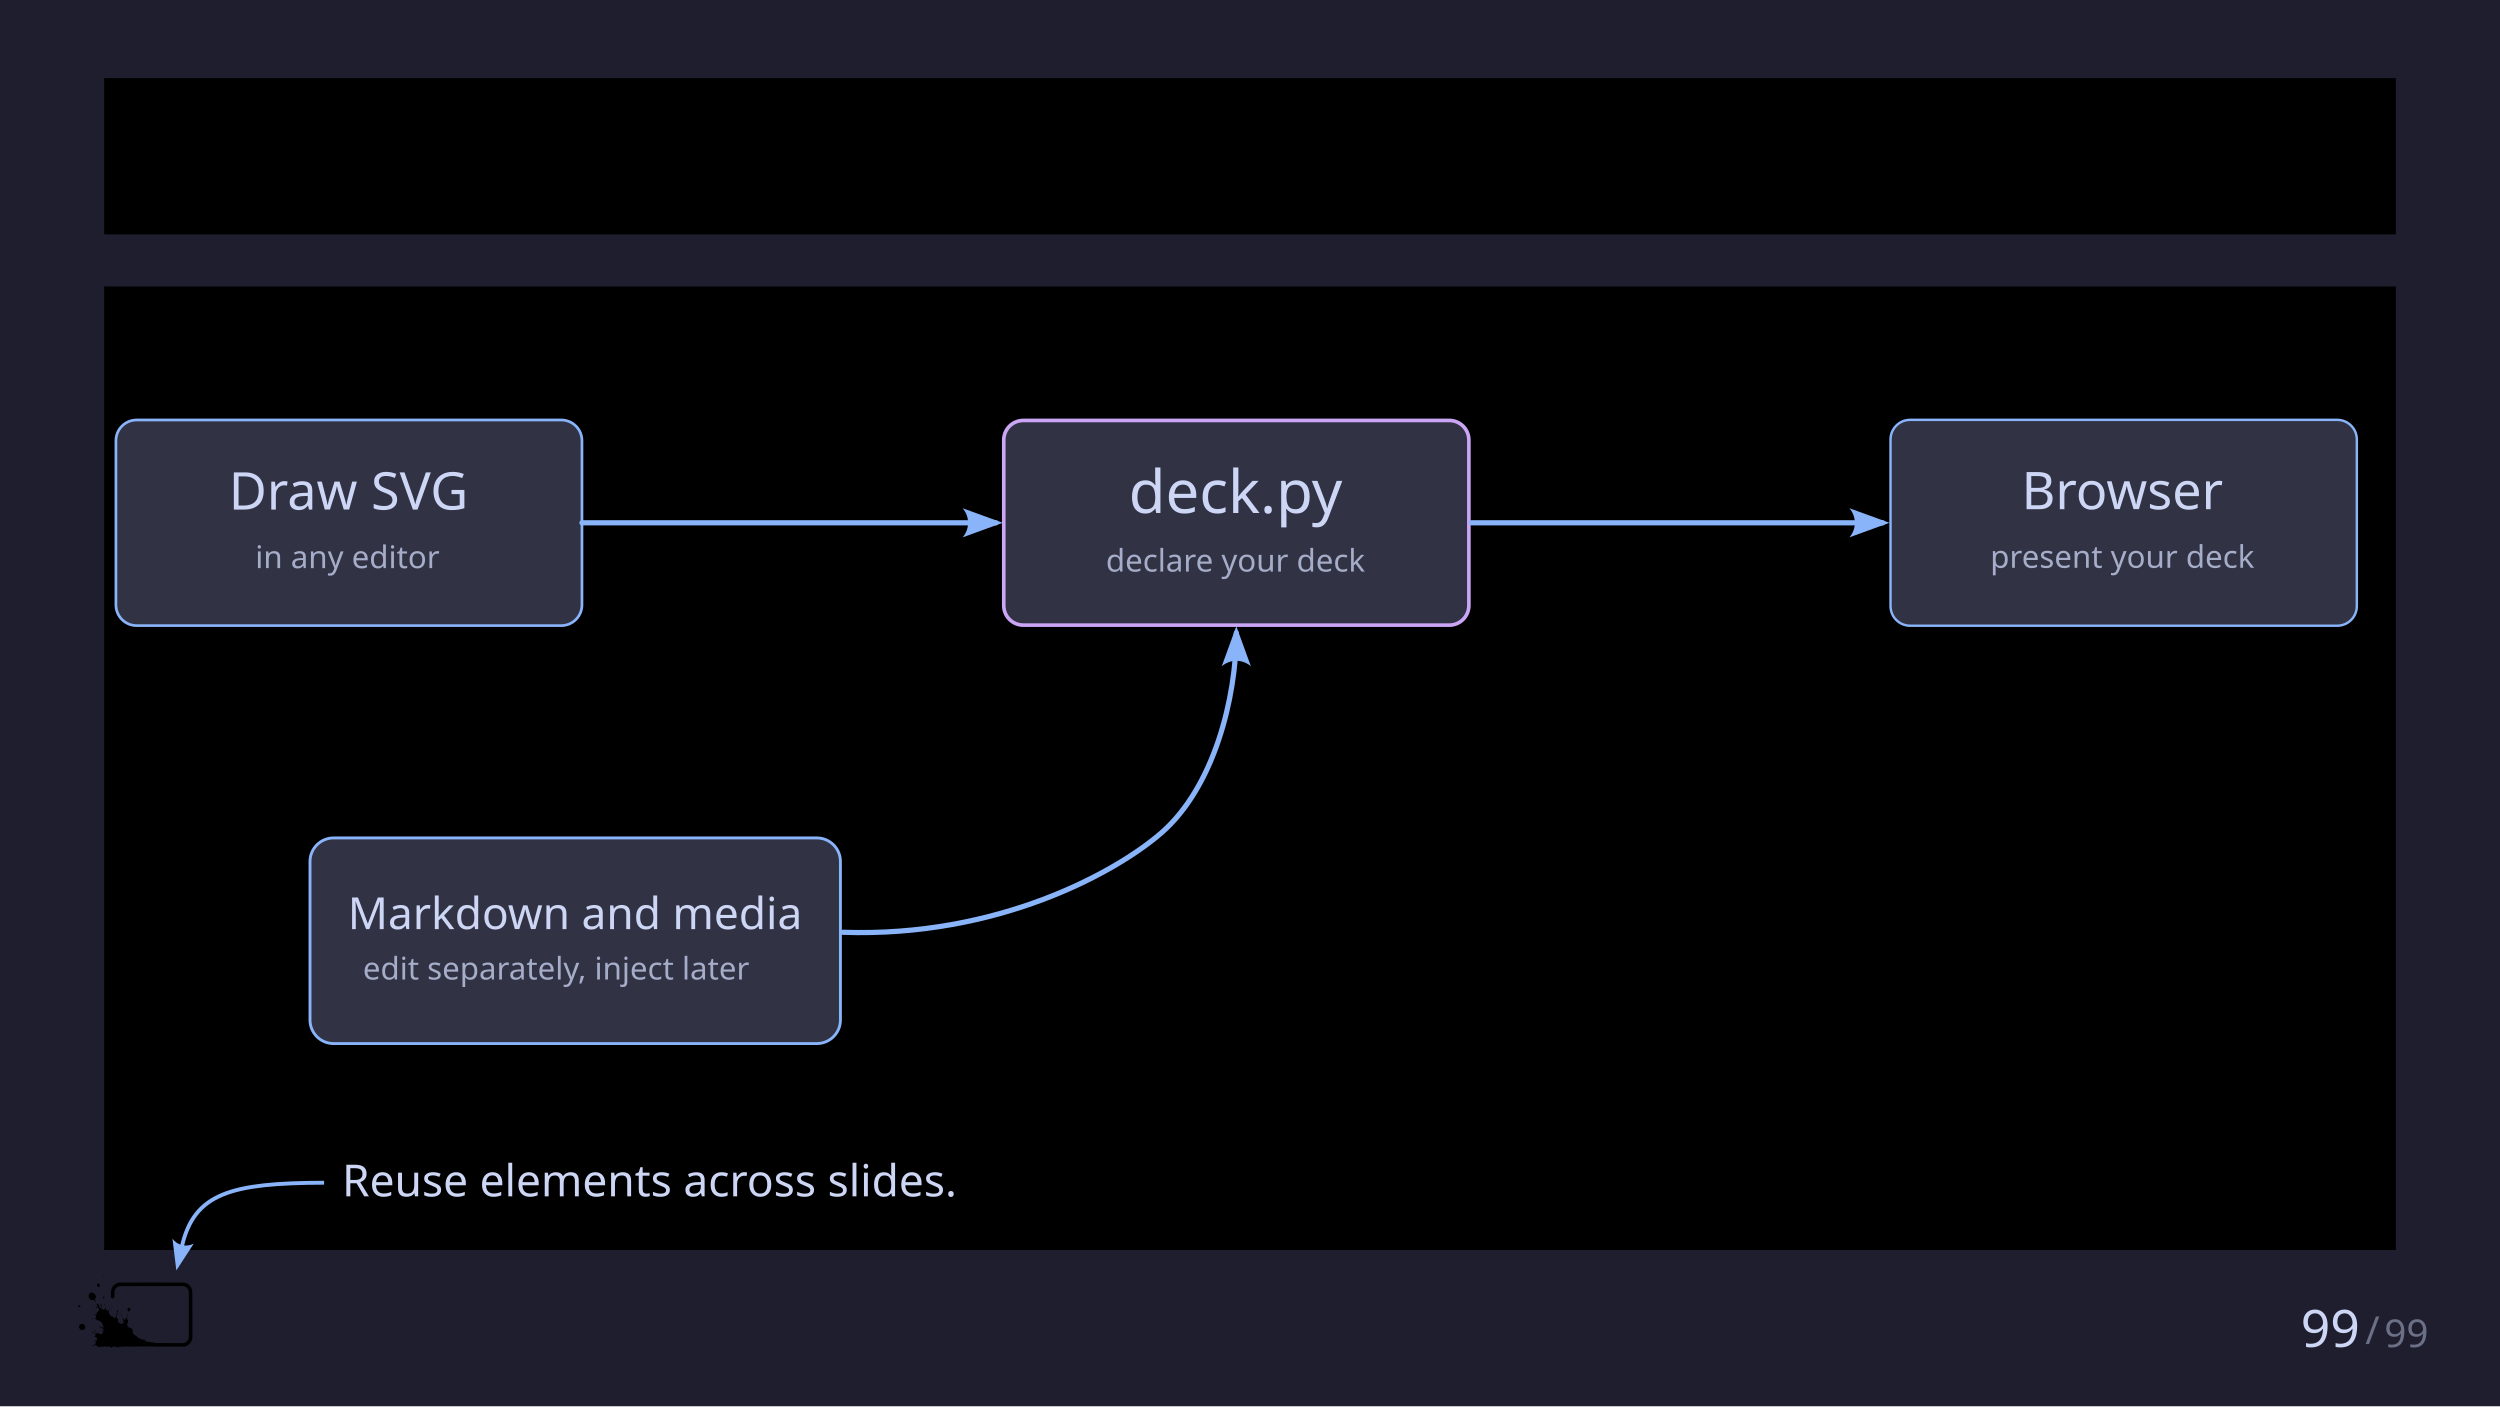
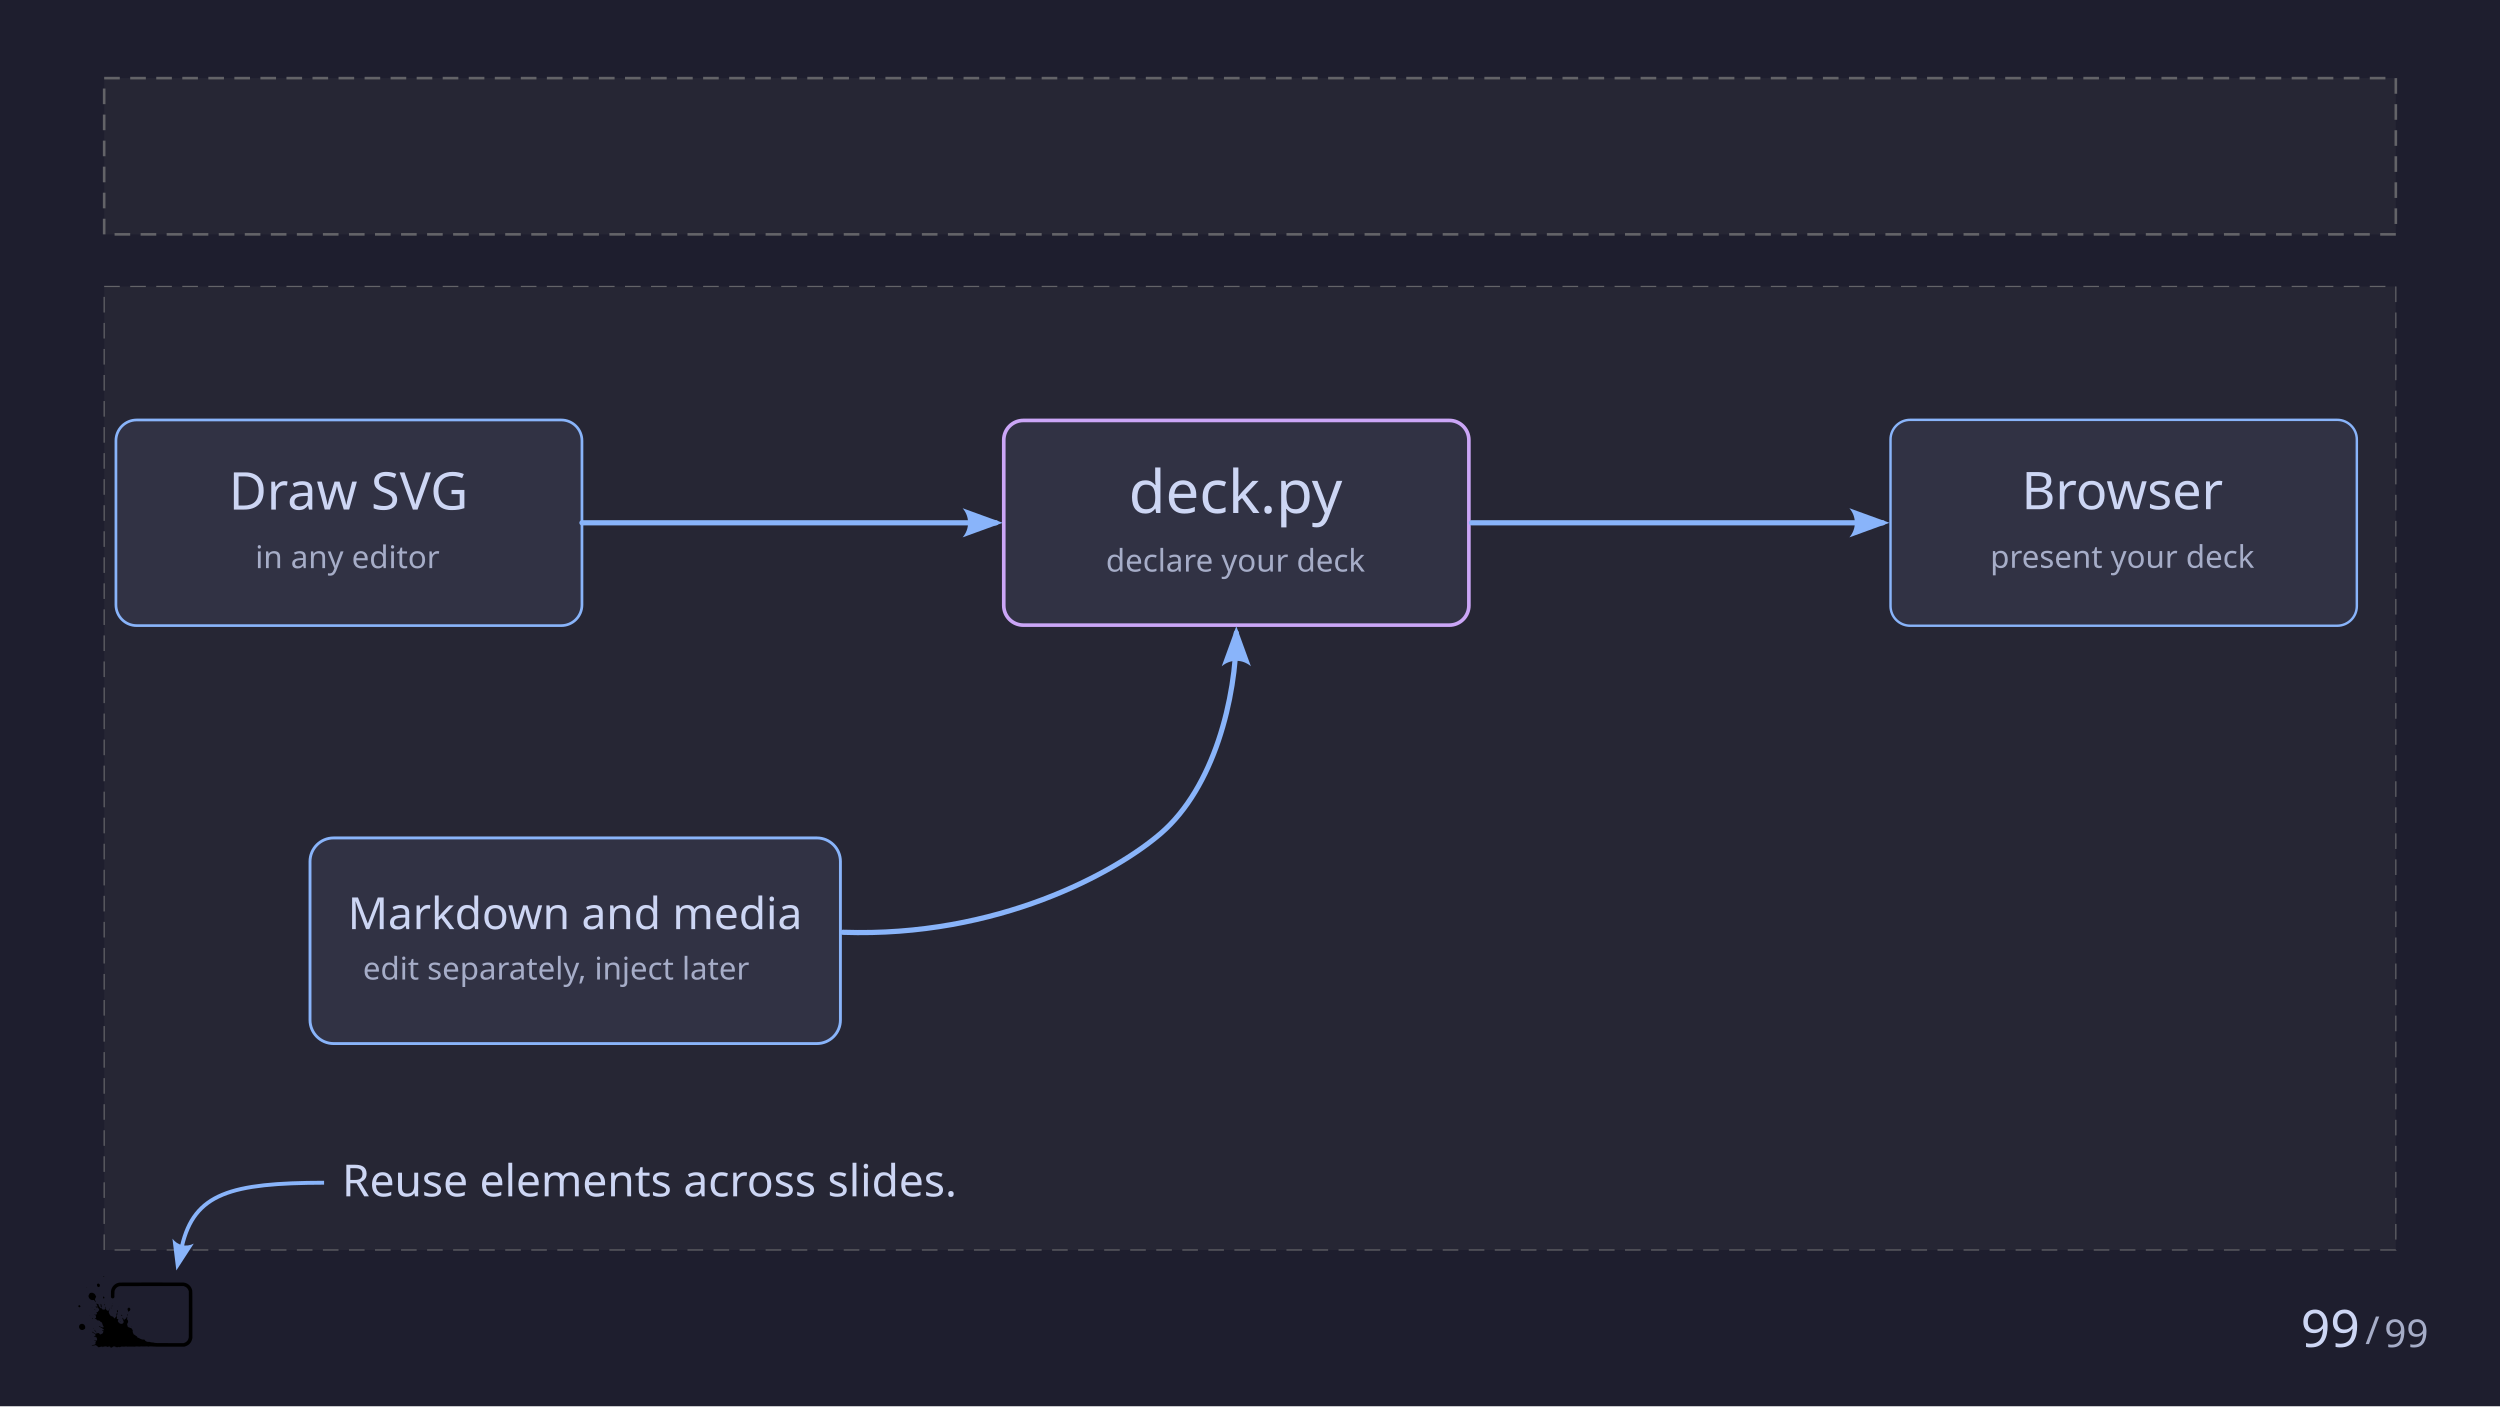
<svg xmlns="http://www.w3.org/2000/svg" xmlns:ns1="urn:inkflow" ns1:parent="content" viewBox="0 0 1920 1080" width="1920" height="1080" version="1.1" id="svg13">
  <g ns1:layout-src="./base" ns1:layout-hash="0e0184e9">
    <defs />
    <rect width="1920" height="1080" class="inkflow-fill-bg" />
  </g>
-   <g ns1:layout-src="./numbered" ns1:layout-hash="6a4a92fb">
+   <g ns1:layout-src="./numbered" ns1:layout-hash="fec6fc73">
    <defs />
    <text id="zone-slide-number" x="1812.359" y="1034.438" class="inkflow-fill-text-muted inkflow-fill-text inkflow-fill-code-text" text-anchor="end" font-size="39.664px" font-family="sans-serif" style="stroke-width: 1.417">99</text>
-     <text id="zone-slide-total" x="1831.157" y="1034.58" class="inkflow-fill-text-muted inkflow-fill-grey" font-size="29.64px" font-family="sans-serif" style="stroke-width: 1.059">99</text>
-     <text id="text1" x="1816.518" y="1032.25" class="inkflow-fill-text-muted inkflow-fill-grey" font-size="29.64px" font-family="sans-serif" style="stroke-width: 1.059">/</text>
+     <text id="zone-slide-total" x="1831.157" y="1034.58" class="inkflow-fill-text-muted" font-size="29.64px" font-family="sans-serif" style="stroke-width: 1.059">99</text>
+     <text id="text1" x="1816.518" y="1032.25" class="inkflow-fill-text-muted" font-size="29.64px" font-family="sans-serif" style="stroke-width: 1.059">/</text>
  </g>
  <g ns1:layout-src="./title" ns1:layout-hash="55fe2bf2">
    <defs />
    <rect id="zone-title" x="80" y="60" width="1760" height="120" />
  </g>
  <g ns1:layout-src="content" ns1:layout-hash="d783db6f">
    <defs />
    <rect id="zone-content" x="80" y="220" width="1760" height="740" style="stroke-width:0.943" />
  </g>
  <defs id="defs5">
    <marker style="overflow:visible" id="marker11" refX="5" refY="0" orient="auto-start-reverse" markerWidth="1" markerHeight="1" viewBox="0 0 1 1" preserveAspectRatio="xMidYMid">
      <path transform="scale(0.7)" d="M -2,-4 9,0 -2,4 c 2,-2.33 2,-5.66 0,-8 z" style="fill:context-stroke;fill-rule:evenodd;stroke:none" id="path11" />
    </marker>
    <marker style="overflow:visible" id="marker9" refX="5" refY="0" orient="auto-start-reverse" markerWidth="1" markerHeight="1" viewBox="0 0 1 1" preserveAspectRatio="xMidYMid">
      <path transform="scale(0.7)" d="M -2,-4 9,0 -2,4 c 2,-2.33 2,-5.66 0,-8 z" style="fill:context-stroke;fill-rule:evenodd;stroke:none" id="path9" />
    </marker>
    <marker style="overflow:visible" id="ConcaveTriangle" refX="0" refY="0" orient="auto-start-reverse" markerWidth="1" markerHeight="1" viewBox="0 0 1 1" preserveAspectRatio="xMidYMid">
      <path transform="scale(0.7)" d="M -2,-4 9,0 -2,4 c 2,-2.33 2,-5.66 0,-8 z" style="fill:context-stroke;fill-rule:evenodd;stroke:none" id="path7" />
    </marker>
    <style id="inkflow-preview">.inkflow-fill-bg { fill: #1e1e2e; }
.inkflow-stroke-bg { stroke: #1e1e2e; }
.inkflow-fill-surface { fill: #313244; }
.inkflow-stroke-surface { stroke: #313244; }
.inkflow-fill-border { fill: #585b70; }
.inkflow-stroke-border { stroke: #585b70; }
.inkflow-fill-text { fill: #cdd6f4; }
.inkflow-stroke-text { stroke: #cdd6f4; }
.inkflow-fill-text-muted { fill: #a6adc8; }
.inkflow-stroke-text-muted { stroke: #a6adc8; }
.inkflow-fill-accent { fill: #cba6f7; }
.inkflow-stroke-accent { stroke: #cba6f7; }
.inkflow-fill-accent-fg { fill: #11111b; }
.inkflow-stroke-accent-fg { stroke: #11111b; }
.inkflow-fill-code-bg { fill: #181825; }
.inkflow-stroke-code-bg { stroke: #181825; }
.inkflow-fill-code-text { fill: #cdd6f4; }
.inkflow-stroke-code-text { stroke: #cdd6f4; }
.inkflow-fill-red { fill: #f38ba8; }
.inkflow-stroke-red { stroke: #f38ba8; }
.inkflow-fill-orange { fill: #fab387; }
.inkflow-stroke-orange { stroke: #fab387; }
.inkflow-fill-yellow { fill: #f9e2af; }
.inkflow-stroke-yellow { stroke: #f9e2af; }
.inkflow-fill-green { fill: #a6e3a1; }
.inkflow-stroke-green { stroke: #a6e3a1; }
.inkflow-fill-teal { fill: #94e2d5; }
.inkflow-stroke-teal { stroke: #94e2d5; }
.inkflow-fill-blue { fill: #89b4fa; }
.inkflow-stroke-blue { stroke: #89b4fa; }
.inkflow-fill-purple { fill: #cba6f7; }
.inkflow-stroke-purple { stroke: #cba6f7; }
.inkflow-fill-pink { fill: #f5c2e7; }
.inkflow-stroke-pink { stroke: #f5c2e7; }
.inkflow-fill-grey { fill: #6c7086; }
- .inkflow-stroke-grey { stroke: #6c7086; }</style>
+ .inkflow-stroke-grey { stroke: #6c7086; }
+ #zone-title, #zone-content { fill: #808080; fill-opacity: 0.08; stroke: #808080; stroke-opacity: 0.7; stroke-width: 2; stroke-dasharray: 12 8; }</style>
  </defs>
  <g id="box-svg" transform="translate(-431.0114,87.50203)" class="inkflow-stroke-blue">
    <rect x="520.041" y="235.041" width="357.919" height="157.919" rx="15.908" class="inkflow-fill-surface inkflow-stroke-border inkflow-stroke-blue" stroke-width="2.081" id="rect-svg" />
    <g id="g11" transform="translate(1.5258789e-5,-1.152344)">
      <text x="698.678" y="305" text-anchor="middle" font-family="sans-serif" font-size="40px" font-weight="bold" class="inkflow-fill-text inkflow-fill-code-text" id="text-svg" style="font-style: normal; font-variant: normal; font-weight: normal; font-stretch: normal; font-size: 40px; font-family: sans-serif; -inkscape-font-specification: 'sans-serif, Normal'; font-variant-ligatures: normal; font-variant-caps: normal; font-variant-numeric: normal; font-variant-east-asian: normal; text-anchor: middle; stroke: none">Draw SVG</text>
      <text x="697.869" y="350" text-anchor="middle" font-family="sans-serif" font-size="24px" class="inkflow-fill-text-muted" id="text-svg-sub" style="stroke:none">in any editor</text>
    </g>
  </g>
  <g id="box-deck" transform="translate(260.9884,-111.1556)">
    <rect x="509.899" y="434.056" width="357.203" height="157.203" rx="15.04" class="inkflow-fill-surface inkflow-stroke-accent" stroke-width="2.797" id="rect-deck" />
    <g id="g12" transform="translate(-12.12695,-14.86389)">
      <text x="700" y="520" text-anchor="middle" font-family="monospace" font-size="46px" class="inkflow-fill-text inkflow-fill-code-text" id="text-deck" style="font-style: normal; font-variant: normal; font-weight: normal; font-stretch: normal; font-size: 46px; font-family: sans-serif; -inkscape-font-specification: 'sans-serif, Normal'; font-variant-ligatures: normal; font-variant-caps: normal; font-variant-numeric: normal; font-variant-east-asian: normal; text-anchor: middle; stroke: none">deck.py</text>
      <text x="700" y="565" text-anchor="middle" font-family="sans-serif" font-size="24px" class="inkflow-fill-text-muted" id="text-deck-sub">declare your deck</text>
    </g>
  </g>
  <g id="box-md" transform="translate(-232.5193,-46.50386)" class="inkflow-stroke-blue">
    <rect x="470.608" y="690.041" width="407.352" height="157.919" rx="18.105" class="inkflow-fill-surface inkflow-stroke-border inkflow-stroke-blue" stroke-width="2.22" id="rect-md" />
    <g id="g14" transform="translate(-25.841,0.06022644)">
      <text x="700" y="760" text-anchor="middle" font-family="sans-serif" font-size="34px" font-weight="bold" class="inkflow-fill-text inkflow-fill-code-text" id="text-md" style="font-style: normal; font-variant: normal; font-weight: normal; font-stretch: normal; font-size: 34px; font-family: sans-serif; -inkscape-font-specification: 'sans-serif, Normal'; font-variant-ligatures: normal; font-variant-caps: normal; font-variant-numeric: normal; font-variant-east-asian: normal; text-anchor: middle; stroke: none">Markdown and media</text>
      <text xml:space="preserve" style="font-style:normal;font-variant:normal;font-weight:normal;font-stretch:normal;font-size:24px;line-height:normal;font-family:sans-serif;-inkscape-font-specification:'sans-serif, Normal';font-variant-ligatures:normal;font-variant-caps:normal;font-variant-numeric:normal;font-variant-east-asian:normal;text-decoration-color:#000000;writing-mode:lr-tb;direction:ltr;fill:none;stroke:none;stroke-width:4;stroke-linecap:round;stroke-miterlimit:3;stroke-dasharray:none" x="537.052" y="798.719" id="text-md-sub">
        <tspan id="tspan14" x="537.052" y="798.719" style="font-size: 24px" class="inkflow-fill-text-muted">edit separately, inject later</tspan>
      </text>
    </g>
  </g>
  <g id="box-browser" transform="translate(151.9882,-122.498)">
    <rect x="1299.936" y="444.936" width="358.127" height="158.127" rx="15.079" class="inkflow-fill-surface inkflow-stroke-border inkflow-stroke-blue" stroke-width="1.873" id="rect-browser" />
    <g id="g13" transform="translate(-12.05469,-6.416016)">
      <text x="1490" y="520" text-anchor="middle" font-family="sans-serif" font-size="40px" font-weight="bold" class="inkflow-fill-text inkflow-fill-code-text" id="text-browser" style="font-style: normal; font-variant: normal; font-weight: normal; font-stretch: normal; font-size: 40px; font-family: sans-serif; -inkscape-font-specification: 'sans-serif, Normal'; font-variant-ligatures: normal; font-variant-caps: normal; font-variant-numeric: normal; font-variant-east-asian: normal; text-anchor: middle; stroke: none">Browser</text>
      <text x="1490" y="565" text-anchor="middle" font-family="sans-serif" font-size="24px" class="inkflow-fill-text-muted" id="text-browser-sub">present your deck</text>
    </g>
  </g>
  <g id="inherit">
    <text xml:space="preserve" style="font-style: normal; font-variant: normal; font-weight: normal; font-stretch: normal; font-size: 34px; line-height: normal; font-family: sans-serif; -inkscape-font-specification: 'sans-serif, Normal'; font-variant-ligatures: normal; font-variant-caps: normal; font-variant-numeric: normal; font-variant-east-asian: normal; text-decoration-color: #000000; writing-mode: lr-tb; direction: ltr; stroke: none; stroke-width: 8; stroke-linecap: round" x="262.695" y="918.801" id="text-inherit" class="inkflow-fill-accent-fg">
      <tspan x="262.695" y="918.801" id="tspan6" class="inkflow-fill-text inkflow-fill-code-text">Reuse elements across slides.</tspan>
    </text>
    <path d="m 248.896,908.327 c -71.743,0.164 -99.766,8.07 -109.209,48.964" fill="none" stroke-width="3" id="path-inherit" style="marker-end: url(#ConcaveTriangle)" class="inkflow-stroke-blue" />
  </g>
  <path style="fill: none; stroke-width: 4; stroke-linecap: round; stroke-miterlimit: 3; stroke-dasharray: none; marker-end: url(#marker11)" d="m 446.948,401.502 317.939,10e-6" id="arrow-svg" class="inkflow-stroke-blue" />
  <path style="fill: none; stroke-width: 4; stroke-linecap: round; stroke-miterlimit: 3; stroke-dasharray: none; marker-end: url(#marker11)" d="m 1130.09,401.502 h 315.835" id="arrow-render" class="inkflow-stroke-blue" />
  <path style="fill: none; stroke-width: 4; stroke-linecap: round; stroke-dasharray: none; marker-end: url(#marker9)" d="m 647.481,715.996 c 118.678,4.062 208.91,-45.728 244.043,-75.986 40.787,-35.129 57.965,-103.907 57.965,-153.907" id="arrow-md" class="inkflow-stroke-blue" />
  <g ns1:overlay-src="footer" ns1:overlay-hash="f664c57d">
    <defs />
    <g class="inkflow-demo-logo-mark" transform="matrix(0.7161682,0,0,0.7161682,43.00572,966.5546)" id="demo-logo-mark">
      <g transform="translate(-148.5314,-96.87841)">
        <g transform="translate(3.746808,2.274717)">
          <path style="fill-opacity:1;stroke-width:0.372" d="m 203.569,189.978 c -0.189,-0.105 -0.434,-0.191 -0.544,-0.191 h -0.201 l 0.036,-0.375 c 0.048,-0.499 -0.137,-0.658 -0.611,-0.527 -0.191,0.053 -0.516,0.076 -0.721,0.051 -0.281,-0.034 -0.516,0.028 -0.954,0.25 l -0.582,0.295 -0.288,-0.167 c -0.858,-0.497 -0.907,-0.511 -1.749,-0.51 -0.46,3.7e-4 -1.081,0.066 -1.379,0.146 -0.298,0.08 -0.665,0.146 -0.816,0.147 -0.211,7.4e-4 -0.323,0.085 -0.486,0.361 l -0.212,0.36 -0.154,-0.237 c -0.085,-0.13 -0.248,-0.334 -0.364,-0.452 l -0.211,-0.215 -0.528,0.14 c -0.29,0.077 -0.763,0.141 -1.052,0.142 -0.38,7.4e-4 -0.64,0.069 -0.943,0.247 -0.231,0.135 -0.629,0.274 -0.885,0.31 l -0.466,0.064 -0.363,-0.344 c -0.2,-0.189 -0.585,-0.494 -0.856,-0.677 -0.271,-0.184 -0.722,-0.545 -1.003,-0.803 -0.359,-0.33 -0.594,-0.469 -0.79,-0.469 -0.652,0 -1.99,0.215 -2.527,0.405 -0.97,0.345 -2.362,0.082 -1.633,-0.308 0.11,-0.059 0.542,-0.17 0.96,-0.247 1.612,-0.297 2.119,-0.44 2.452,-0.694 0.488,-0.373 0.58,-0.629 0.441,-1.232 -0.178,-0.773 -0.148,-0.949 0.23,-1.327 0.454,-0.454 0.444,-0.677 -0.043,-0.925 -0.213,-0.109 -0.415,-0.243 -0.45,-0.299 -0.098,-0.158 -0.75,-0.459 -1.154,-0.532 -0.201,-0.036 -0.392,-0.109 -0.424,-0.161 -0.109,-0.177 0.784,-0.093 1.233,0.115 0.244,0.113 0.731,0.227 1.083,0.254 l 0.64,0.048 0.285,-0.301 c 0.393,-0.415 0.465,-1.123 0.17,-1.687 -0.115,-0.221 -0.209,-0.579 -0.209,-0.797 0,-0.596 -0.287,-0.802 -1.542,-1.108 -0.79,-0.193 -1.118,-0.322 -1.329,-0.524 -0.404,-0.387 -0.365,-0.509 0.139,-0.431 0.23,0.036 0.515,0.117 0.634,0.181 0.118,0.064 0.329,0.117 0.468,0.117 0.29,0 0.329,-0.196 0.119,-0.599 -0.112,-0.214 -0.112,-0.284 6e-4,-0.437 0.173,-0.237 0.171,-0.773 -0.005,-1.11 -0.216,-0.416 -0.544,-0.671 -1.289,-1.004 -1.102,-0.492 -2.597,-1.555 -2.472,-1.757 0.089,-0.144 0.518,-0.151 0.605,-0.009 0.036,0.058 0.338,0.236 0.67,0.396 0.333,0.16 1.018,0.599 1.523,0.976 0.504,0.377 1.09,0.737 1.3,0.8 l 0.383,0.115 0.26,-0.17 c 0.143,-0.094 0.348,-0.369 0.456,-0.613 l 0.196,-0.443 -0.18,-0.214 c -0.099,-0.117 0.05,-0.003 0.332,0.254 l 0.513,0.468 h 0.408 c 0.224,0 0.531,-0.073 0.682,-0.162 0.151,-0.089 0.343,-0.136 0.425,-0.105 0.083,0.032 0.313,0.349 0.512,0.705 0.522,0.933 0.819,1.105 1.314,0.758 0.144,-0.101 0.423,-0.213 0.62,-0.249 0.197,-0.036 0.525,-0.197 0.727,-0.358 0.203,-0.161 0.446,-0.293 0.54,-0.293 0.221,0 0.353,-0.169 0.436,-0.557 0.036,-0.171 0.219,-0.525 0.405,-0.787 0.186,-0.262 0.339,-0.552 0.339,-0.644 0,-0.092 -0.166,-0.292 -0.368,-0.443 -0.367,-0.275 -0.784,-0.712 -0.951,-0.997 -0.063,-0.107 -0.025,-0.201 0.134,-0.33 0.333,-0.27 0.69,-0.22 1.175,0.166 0.335,0.266 0.463,0.319 0.566,0.233 0.303,-0.251 0.06,-0.973 -0.327,-0.973 -0.083,0 -0.469,-0.308 -0.858,-0.685 -0.389,-0.377 -0.86,-0.751 -1.048,-0.83 -0.188,-0.08 -0.495,-0.259 -0.683,-0.4 -0.188,-0.14 -0.52,-0.303 -0.738,-0.361 -0.349,-0.093 -0.611,-0.253 -1.45,-0.883 -0.159,-0.119 -0.192,-0.217 -0.141,-0.418 0.102,-0.408 0.36,-0.327 1.235,0.388 l 0.797,0.651 0.425,-0.064 c 0.341,-0.051 0.475,-0.025 0.677,0.135 0.608,0.478 1.47,0.498 1.679,0.038 0.173,-0.379 -0.052,-1.099 -0.457,-1.461 -0.182,-0.162 -0.362,-0.439 -0.4,-0.614 -0.038,-0.175 -0.111,-0.344 -0.161,-0.375 -0.05,-0.031 -0.091,-0.28 -0.091,-0.554 0,-0.413 -0.05,-0.556 -0.295,-0.835 -0.176,-0.201 -0.295,-0.446 -0.295,-0.61 0,-0.327 -0.098,-0.461 -0.73,-1 -0.395,-0.336 -0.543,-0.405 -0.803,-0.375 l -0.319,0.037 -0.056,-0.352 c -0.083,-0.519 -0.349,-0.749 -0.962,-0.829 -0.289,-0.038 -0.678,-0.158 -0.863,-0.267 -0.268,-0.157 -0.434,-0.185 -0.804,-0.134 -0.579,0.08 -0.818,-0.039 -1.07,-0.534 -0.106,-0.208 -0.331,-0.495 -0.5,-0.637 l -0.307,-0.259 h -0.788 c -0.561,0 -0.777,-0.033 -0.75,-0.116 0.045,-0.135 0.183,-0.218 0.686,-0.416 0.236,-0.093 0.455,-0.288 0.626,-0.559 l 0.263,-0.417 -0.069,-0.452 c -0.038,-0.249 -0.076,-0.723 -0.086,-1.053 -0.019,-0.7 -0.102,-0.826 -0.852,-1.299 -0.6,-0.379 -0.985,-0.701 -0.985,-0.825 0,-0.19 0.477,-0.057 0.94,0.262 0.274,0.189 0.635,0.37 0.801,0.404 l 0.303,0.061 0.504,-0.768 c 0.277,-0.423 0.504,-0.862 0.504,-0.977 0,-0.115 -0.155,-0.427 -0.345,-0.694 -0.407,-0.572 -0.445,-0.785 -0.123,-0.686 0.122,0.037 0.425,0.092 0.673,0.121 l 0.452,0.053 0.213,-0.27 c 0.117,-0.149 0.213,-0.363 0.213,-0.475 0,-0.124 0.238,-0.426 0.605,-0.767 l 0.605,-0.562 -0.056,-0.622 c -0.045,-0.5 -0.104,-0.661 -0.297,-0.82 -0.132,-0.109 -0.298,-0.309 -0.368,-0.445 -0.571,-1.105 -1.749,-1.704 -1.938,-0.984 -0.065,0.247 -0.136,0.246 -0.451,-0.002 -0.402,-0.316 -0.678,-0.831 -0.603,-1.127 0.052,-0.207 0.105,-0.244 0.274,-0.191 0.116,0.036 0.338,0.173 0.495,0.304 0.385,0.322 0.929,0.286 1.131,-0.075 0.194,-0.347 0.09,-0.68 -0.382,-1.225 -0.216,-0.25 -0.393,-0.529 -0.393,-0.621 -3e-5,-0.091 -0.091,-0.406 -0.202,-0.698 -0.128,-0.337 -0.168,-0.566 -0.108,-0.625 0.158,-0.158 0.705,0.027 0.974,0.329 0.196,0.22 0.34,0.286 0.625,0.286 0.492,0 0.68,0.205 0.68,0.744 0,0.579 0.263,1.24 0.822,2.069 1.006,1.491 1.126,1.597 1.598,1.418 0.414,-0.157 0.521,-0.114 0.729,0.293 0.109,0.214 0.471,0.609 0.804,0.879 l 0.606,0.49 0.995,-0.022 c 0.556,-0.013 1.092,-0.075 1.215,-0.143 0.142,-0.078 0.274,-0.308 0.374,-0.652 l 0.154,-0.531 -0.152,-0.365 c -0.169,-0.405 -0.21,-1.621 -0.054,-1.621 0.054,0 0.099,0.095 0.099,0.21 0,0.115 0.083,0.348 0.185,0.517 0.102,0.169 0.214,0.551 0.25,0.849 0.175,1.443 0.467,1.964 1.472,2.63 0.923,0.611 1.679,0.515 1.898,-0.242 0.127,-0.438 0.691,-1.305 0.85,-1.305 0.051,0 0.068,0.055 0.039,0.123 -0.029,0.068 -0.251,0.633 -0.492,1.255 -0.61,1.574 -0.662,2.1 -0.275,2.757 0.195,0.331 0.489,1.054 0.553,1.36 0.037,0.179 0.214,0.472 0.392,0.65 0.178,0.178 0.353,0.416 0.389,0.528 0.129,0.408 0.446,0.694 0.841,0.761 0.215,0.036 0.553,0.195 0.752,0.353 0.277,0.22 0.464,0.287 0.798,0.287 0.583,0 0.796,0.132 1.007,0.622 0.246,0.572 0.958,1.445 1.178,1.445 0.106,0 0.295,-0.175 0.452,-0.418 0.149,-0.23 0.481,-0.618 0.738,-0.862 0.347,-0.329 0.486,-0.545 0.539,-0.837 0.039,-0.217 0.136,-0.466 0.215,-0.554 0.105,-0.117 0.149,-0.453 0.164,-1.226 l 0.02,-1.065 0.218,-0.218 c 0.12,-0.12 0.245,-0.328 0.279,-0.462 0.045,-0.18 0.11,-0.23 0.25,-0.194 l 0.189,0.049 -0.001,0.752 -0.001,0.752 -0.403,0.738 -0.403,0.738 0.226,0.9 0.226,0.9 -0.124,0.674 -0.124,0.674 0.222,0.18 c 0.17,0.138 0.361,0.174 0.819,0.155 l 0.597,-0.025 0.031,0.21 c 0.017,0.115 -0.105,0.519 -0.271,0.897 -0.391,0.891 -0.392,1.268 -0.006,1.639 0.162,0.156 0.295,0.353 0.295,0.44 0,0.285 0.297,0.587 0.693,0.705 0.292,0.087 0.391,0.169 0.392,0.323 0.002,0.236 0.683,0.846 0.945,0.846 0.095,0 0.314,-0.051 0.487,-0.114 l 0.315,-0.114 0.323,0.23 0.323,0.23 0.288,-0.165 c 0.158,-0.091 0.358,-0.165 0.444,-0.165 0.086,0 0.339,-0.107 0.563,-0.239 0.525,-0.308 0.939,-1.038 0.939,-1.658 0,-0.519 -0.242,-1.266 -0.447,-1.381 -0.094,-0.052 -0.144,-0.238 -0.144,-0.53 v -0.45 l -0.343,-0.314 -0.343,-0.314 -0.049,-0.807 c -0.04,-0.657 -0.022,-0.807 0.093,-0.807 0.201,0 0.798,0.817 0.995,1.361 0.297,0.819 0.619,1.495 0.713,1.495 0.05,0 0.119,-0.137 0.152,-0.304 0.1,-0.499 0.415,-0.838 0.997,-1.074 0.401,-0.163 0.648,-0.351 0.937,-0.714 0.216,-0.271 0.393,-0.535 0.393,-0.585 0,-0.051 0.112,-0.336 0.248,-0.634 0.283,-0.619 0.525,-0.678 0.672,-0.164 0.067,0.234 0.035,0.529 -0.128,1.167 -0.123,0.483 -0.19,0.961 -0.155,1.102 0.068,0.272 0.418,0.783 0.872,1.275 0.24,0.26 0.279,0.368 0.227,0.629 -0.035,0.173 -0.015,0.493 0.043,0.71 l 0.106,0.395 -0.193,0.261 c -0.294,0.398 -0.709,1.256 -0.709,1.467 0,0.103 -0.067,0.243 -0.148,0.311 -0.196,0.162 -0.187,0.288 0.06,0.853 0.127,0.29 0.203,0.658 0.195,0.942 -0.007,0.256 0.039,0.567 0.103,0.689 0.064,0.123 0.145,0.289 0.181,0.371 0.036,0.081 0.2,0.214 0.366,0.295 0.165,0.081 0.34,0.236 0.387,0.345 0.065,0.147 0.211,0.209 0.579,0.247 0.366,0.037 0.599,0.135 0.908,0.383 l 0.415,0.333 0.455,-0.062 0.455,-0.062 0.539,0.566 c 0.317,0.332 0.702,0.891 0.935,1.353 l 0.395,0.788 -0.054,0.832 -0.054,0.832 0.346,0.767 c 0.19,0.422 0.412,0.987 0.492,1.257 0.153,0.516 0.431,0.793 0.796,0.793 0.122,0 0.468,0.218 0.781,0.492 0.309,0.271 0.614,0.492 0.677,0.492 0.063,0 0.238,0.129 0.389,0.287 0.151,0.158 0.392,0.316 0.535,0.351 0.44,0.108 0.676,0.32 0.741,0.664 0.086,0.459 0.293,0.72 0.814,1.026 0.323,0.189 0.57,0.259 0.879,0.247 0.359,-0.014 0.456,0.024 0.59,0.229 0.24,0.366 0.652,0.58 2.011,1.042 l 1.231,0.418 0.923,-0.006 c 1.105,-0.007 1.72,0.199 1.896,0.638 0.06,0.151 0.15,0.363 0.2,0.471 0.093,0.204 1.187,0.917 1.707,1.113 0.78,0.294 1.656,0.42 2.16,0.311 l 0.498,-0.108 0.884,0.303 c 0.899,0.308 2.858,0.57 3.527,0.472 0.194,-0.029 0.465,0.037 0.753,0.181 0.875,0.439 2.122,0.473 17.484,0.479 l 14.179,0.005 0.64,-0.181 c 2.758,-0.779 4.717,-3.139 5.027,-6.057 0.067,-0.63 0.09,-9.087 0.07,-25.123 l -0.031,-24.173 -0.177,-0.591 c -0.725,-2.421 -2.422,-4.112 -4.866,-4.851 l -0.565,-0.171 -33.675,-0.028 c -24.105,-0.02 -33.912,0.003 -34.508,0.08 -2.34,0.305 -4.216,1.629 -5.228,3.69 -0.671,1.366 -0.707,1.604 -0.758,5.071 l -0.046,3.102 -0.184,0.36 c -0.634,1.242 -2.429,1.297 -3.25,0.1 l -0.237,-0.346 -0.03,-3.06 c -0.034,-3.399 0.033,-4.154 0.486,-5.521 1.311,-3.951 4.686,-6.722 8.8,-7.227 1.177,-0.144 67.306,-0.152 68.68,-0.008 4.075,0.427 7.556,3.237 8.842,7.136 0.596,1.807 0.562,0.146 0.562,27.324 v 24.961 l -0.18,0.817 c -0.444,2.02 -1.208,3.581 -2.495,5.097 -1.136,1.339 -3.288,2.65 -5.202,3.17 l -0.985,0.267 -14.228,-7.5e-4 c -15.013,-0.001 -19.266,-0.051 -19.724,-0.232 -0.435,-0.172 -3.852,-0.147 -3.998,0.029 -0.204,0.246 -0.558,0.263 -1.042,0.049 l -0.464,-0.205 -1.393,0.056 c -0.766,0.031 -1.459,0.06 -1.54,0.066 -0.081,0.006 -0.281,0.012 -0.443,0.014 -0.162,0.002 -0.561,0.006 -0.886,0.01 -0.325,0.004 -1.078,-0.029 -1.674,-0.073 -0.901,-0.066 -1.164,-0.052 -1.563,0.084 -0.283,0.097 -0.566,0.134 -0.689,0.091 -0.115,-0.04 -0.786,-0.08 -1.49,-0.089 -0.704,-0.009 -1.494,-0.051 -1.756,-0.092 -0.332,-0.052 -0.727,-0.022 -1.31,0.1 l -0.834,0.175 -1.644,-0.077 c -1.951,-0.091 -3.185,-0.091 -5.214,0.002 l -1.502,0.069 -0.257,-0.168 c -0.214,-0.14 -0.324,-0.151 -0.664,-0.063 -1.156,0.298 -3.467,0.35 -4.346,0.097 -0.349,-0.101 -0.97,0.074 -1.889,0.531 l -0.609,0.303 -0.355,-0.311 c -0.195,-0.171 -0.413,-0.311 -0.485,-0.311 -0.072,0 -0.301,0.136 -0.51,0.301 -0.262,0.208 -0.441,0.282 -0.58,0.24 -0.429,-0.132 -1.009,-0.163 -1.481,-0.079 -0.668,0.119 -0.771,0.082 -1.021,-0.362 -0.249,-0.442 -0.464,-0.542 -0.854,-0.394 -0.167,0.064 -0.542,0.079 -0.949,0.039 l -0.672,-0.066 -0.467,0.467 c -0.441,0.441 -1.208,0.846 -1.58,0.833 -0.093,-0.003 -0.323,-0.092 -0.512,-0.197 z m -15.8,-16.388 c -0.214,-0.131 -0.487,-0.402 -0.608,-0.601 -0.12,-0.199 -0.445,-0.592 -0.723,-0.873 -0.539,-0.546 -0.709,-1.046 -0.378,-1.115 0.182,-0.038 1.206,1.258 1.574,1.991 0.11,0.22 0.292,0.499 0.404,0.621 0.255,0.278 0.216,0.274 -0.269,-0.024 z m 5.361,-0.45 c 0,-0.057 0.044,-0.077 0.099,-0.043 0.054,0.034 0.099,0.08 0.099,0.104 0,0.024 -0.044,0.043 -0.099,0.043 -0.054,0 -0.099,-0.047 -0.099,-0.104 z m -21.17,-2.006 c -0.679,-0.188 -0.992,-0.384 -1.537,-0.96 -1.306,-1.381 -1.292,-3.503 0.032,-4.757 0.515,-0.488 1.451,-0.836 2.243,-0.834 0.522,0.001 1.609,0.392 2.075,0.747 0.542,0.413 1.066,1.283 1.265,2.1 l 0.17,0.7 -0.163,0.491 c -0.107,0.321 -0.141,0.623 -0.099,0.872 l 0.064,0.38 -0.277,0.098 c -0.153,0.054 -0.497,0.28 -0.765,0.502 -0.848,0.703 -1.97,0.95 -3.008,0.662 z m 12.857,-1.393 c -0.085,-0.085 -0.155,-0.218 -0.155,-0.295 0,-0.204 0.334,-0.173 0.536,0.05 0.301,0.332 -0.061,0.565 -0.381,0.245 z m 40.632,-2.423 c 0.07,-0.209 0.355,-0.334 0.478,-0.21 0.062,0.062 0.083,0.16 0.046,0.219 -0.091,0.147 -0.574,0.139 -0.525,-0.009 z m -1.795,-0.672 c 0,-0.054 0.044,-0.099 0.099,-0.099 0.054,0 0.099,0.044 0.099,0.099 0,0.054 -0.044,0.099 -0.099,0.099 -0.054,0 -0.099,-0.044 -0.099,-0.099 z m -9.63,-4.254 c -0.17,-0.17 -0.149,-0.571 0.029,-0.571 0.081,0 0.148,0.011 0.148,0.025 0,0.014 0.041,0.169 0.092,0.345 0.098,0.34 -0.033,0.438 -0.269,0.201 z m -30.046,-3.14 c -0.38,-0.204 -0.541,-0.426 -0.46,-0.637 0.082,-0.213 0.33,-0.172 0.707,0.116 0.218,0.166 0.338,0.341 0.338,0.492 0,0.273 -0.119,0.279 -0.585,0.029 z m -2.992,-3.011 c -0.036,-0.036 -0.066,-0.125 -0.066,-0.197 0,-0.202 0.275,-0.156 0.394,0.066 0.088,0.164 0.075,0.197 -0.079,0.197 -0.101,0 -0.214,-0.03 -0.25,-0.066 z m 34.223,-2.5e-4 c -0.172,-0.069 -0.416,-0.565 -0.416,-0.845 0,-0.295 0.173,-0.468 0.468,-0.468 0.333,0 0.67,0.755 0.502,1.125 -0.11,0.242 -0.278,0.299 -0.554,0.188 z m 5.915,-0.492 c -0.099,-0.258 0.145,-1.236 0.363,-1.453 0.154,-0.154 0.222,-0.171 0.316,-0.077 0.094,0.094 0.094,0.216 0.001,0.564 -0.065,0.244 -0.119,0.529 -0.119,0.632 0,0.198 -0.243,0.498 -0.404,0.498 -0.052,0 -0.123,-0.074 -0.158,-0.164 z m -16.81,-0.492 c -0.035,-0.09 -0.017,-0.21 0.039,-0.266 0.07,-0.07 0.102,-0.019 0.102,0.164 0,0.304 -0.049,0.339 -0.14,0.102 z m 2.356,-2.199 c -0.034,-0.054 -0.014,-0.099 0.043,-0.099 0.057,0 0.104,0.044 0.104,0.099 0,0.054 -0.02,0.099 -0.043,0.099 -0.024,0 -0.071,-0.044 -0.104,-0.099 z m 3.657,-0.594 c 0.038,-0.299 0.004,-0.571 -0.102,-0.824 -0.227,-0.544 -0.208,-1.289 0.039,-1.536 0.444,-0.444 0.844,-0.051 0.96,0.944 l 0.047,0.403 -0.293,0.336 c -0.161,0.185 -0.386,0.513 -0.5,0.73 l -0.207,0.394 z m 11.835,-1.109 c -0.029,-0.449 -0.104,-0.71 -0.272,-0.947 -0.128,-0.18 -0.25,-0.488 -0.271,-0.685 -0.021,-0.197 -0.064,-0.524 -0.095,-0.727 -0.079,-0.519 0.005,-0.76 0.408,-1.174 0.431,-0.442 1.154,-0.719 1.464,-0.56 0.445,0.228 0.858,0.726 1.001,1.207 0.204,0.686 0.186,0.859 -0.162,1.543 l -0.307,0.604 -0.522,0.231 c -0.378,0.167 -0.607,0.354 -0.83,0.679 -0.169,0.246 -0.323,0.448 -0.341,0.448 -0.018,0 -0.051,-0.279 -0.072,-0.62 z m -35.044,-1.308 c -0.071,-0.086 -0.342,-0.263 -0.603,-0.396 -0.281,-0.142 -0.474,-0.307 -0.474,-0.404 0,-0.09 -0.1,-0.272 -0.222,-0.404 l -0.222,-0.24 0.517,0.316 c 0.284,0.174 0.517,0.348 0.517,0.388 0,0.04 0.159,0.258 0.352,0.484 0.194,0.226 0.332,0.412 0.307,0.412 -0.025,0 -0.103,-0.07 -0.174,-0.155 z m 15.312,-1.888 c 0.109,-0.614 0.159,-0.714 0.357,-0.714 0.105,0 0.19,0.024 0.19,0.052 0,0.106 -0.497,1.031 -0.554,1.031 -0.032,0 -0.029,-0.166 0.007,-0.369 z m 2.06,-0.186 c 0.034,-0.251 0.067,-0.639 0.072,-0.862 l 0.01,-0.405 0.141,0.64 c 0.144,0.655 0.076,1.083 -0.172,1.083 -0.079,0 -0.095,-0.14 -0.051,-0.457 z m -21.279,-1.291 c -0.264,-0.257 -0.345,-0.349 -0.179,-0.203 0.166,0.146 0.423,0.311 0.572,0.367 0.149,0.056 0.271,0.147 0.271,0.203 0,0.199 -0.191,0.093 -0.664,-0.367 z m 9.926,0.197 c -0.285,-0.624 -0.415,-1.16 -0.385,-1.588 0.018,-0.25 -0.03,-0.604 -0.106,-0.785 -0.11,-0.262 -0.115,-0.395 -0.024,-0.647 0.063,-0.174 0.115,-0.413 0.115,-0.531 0,-0.148 0.06,-0.215 0.194,-0.215 0.152,0 0.23,0.124 0.359,0.566 0.091,0.311 0.161,0.689 0.157,0.839 -0.004,0.15 0.084,0.479 0.195,0.731 0.163,0.368 0.191,0.573 0.141,1.046 -0.089,0.853 -0.396,1.13 -0.646,0.584 z m -23.754,-0.151 c -0.368,-0.305 -0.869,-0.955 -0.869,-1.129 0,-0.146 0.543,-0.701 0.962,-0.982 l 0.223,-0.15 0.409,0.283 c 0.666,0.461 0.966,0.81 0.966,1.124 0,0.156 -0.055,0.328 -0.123,0.383 -0.068,0.054 -0.284,0.233 -0.481,0.398 -0.422,0.352 -0.726,0.373 -1.088,0.074 z m 35.292,-1.153 0.025,-0.64 h 0.246 c 0.204,0 0.251,0.053 0.276,0.312 0.023,0.237 -0.043,0.391 -0.271,0.64 l -0.302,0.328 z m 7.459,0.246 c 0,-0.081 0.067,-0.148 0.148,-0.148 0.081,0 0.148,0.067 0.148,0.148 0,0.081 -0.067,0.148 -0.148,0.148 -0.081,0 -0.148,-0.067 -0.148,-0.148 z m -15.174,-1.304 c -0.244,-0.57 -0.298,-1.208 -0.109,-1.281 0.234,-0.09 0.443,0.241 0.525,0.832 0.137,0.989 -0.083,1.227 -0.417,0.449 z m 8.38,-1.146 c 0,-0.075 0.067,-0.191 0.148,-0.258 l 0.148,-0.123 v 0.258 c 0,0.164 -0.054,0.258 -0.148,0.258 -0.081,0 -0.148,-0.061 -0.148,-0.136 z m -8.665,-1.292 c 0,-0.081 0.044,-0.148 0.099,-0.148 0.054,0 0.099,0.067 0.099,0.148 0,0.081 -0.044,0.148 -0.099,0.148 -0.054,0 -0.099,-0.067 -0.099,-0.148 z m -9.446,-0.896 c -0.168,-0.141 -0.502,-0.561 -0.742,-0.931 -0.252,-0.389 -0.605,-0.786 -0.835,-0.938 l -0.399,-0.264 -1.009,0.066 -1.009,0.066 -0.591,-0.296 c -0.325,-0.163 -0.64,-0.297 -0.7,-0.299 -0.166,-0.005 -1.005,-0.773 -1.429,-1.31 -0.208,-0.263 -0.425,-0.663 -0.484,-0.89 -0.059,-0.227 -0.197,-0.636 -0.308,-0.91 -0.222,-0.55 -0.217,-0.588 0.263,-1.866 0.174,-0.462 0.385,-0.811 0.641,-1.058 0.241,-0.232 0.407,-0.497 0.447,-0.714 l 0.065,-0.345 h 0.469 c 0.258,0 0.787,-0.072 1.175,-0.159 l 0.705,-0.159 0.562,0.247 c 0.309,0.136 0.717,0.298 0.907,0.36 0.635,0.207 1.508,0.91 1.672,1.345 0.082,0.218 0.293,0.612 0.469,0.875 0.176,0.264 0.32,0.535 0.32,0.603 0,0.068 0.114,0.259 0.253,0.424 0.172,0.205 0.233,0.365 0.19,0.5 -0.035,0.109 -0.097,0.199 -0.139,0.199 -0.099,0 -0.305,0.453 -0.305,0.672 0,0.094 -0.205,0.516 -0.457,0.938 -0.616,1.036 -0.611,1.277 0.06,2.566 0.624,1.198 0.71,1.413 0.598,1.482 -0.048,0.029 -0.224,-0.062 -0.392,-0.204 z m 8.451,-4 c -0.117,-0.229 -0.297,-0.53 -0.401,-0.671 -0.149,-0.202 -0.168,-0.308 -0.091,-0.511 0.122,-0.322 0.489,-0.668 0.707,-0.668 0.237,0 0.9,0.761 0.841,0.966 -0.026,0.092 -0.103,0.366 -0.17,0.61 -0.23,0.835 -0.55,0.934 -0.886,0.274 z m -17.836,-11.058 c -0.307,-0.266 -0.365,-0.572 -0.099,-0.52 0.174,0.034 0.459,0.507 0.402,0.667 -0.017,0.048 -0.154,-0.018 -0.302,-0.146 z m -0.566,-0.933 c 0,-0.054 0.044,-0.099 0.099,-0.099 0.054,0 0.099,0.044 0.099,0.099 0,0.054 -0.044,0.099 -0.099,0.099 -0.054,0 -0.099,-0.044 -0.099,-0.099 z m 13.096,-0.003 c -0.081,-0.054 -0.333,-0.146 -0.56,-0.206 -0.227,-0.059 -0.475,-0.18 -0.553,-0.27 -0.245,-0.284 -0.668,-1.671 -0.597,-1.963 0.141,-0.586 0.411,-0.961 0.85,-1.18 0.662,-0.33 0.877,-0.29 1.524,0.287 0.312,0.278 0.602,0.537 0.644,0.574 0.135,0.12 0.258,1.592 0.152,1.824 -0.054,0.118 -0.228,0.291 -0.387,0.385 -0.159,0.094 -0.36,0.279 -0.446,0.41 -0.166,0.253 -0.382,0.301 -0.626,0.138 z m 5.355,-11.079 c -0.214,-0.327 -0.056,-0.734 0.285,-0.734 0.299,0 0.465,0.175 0.465,0.492 0,0.513 -0.473,0.666 -0.75,0.242 z" />
        </g>
      </g>
    </g>
  </g>
</svg>
